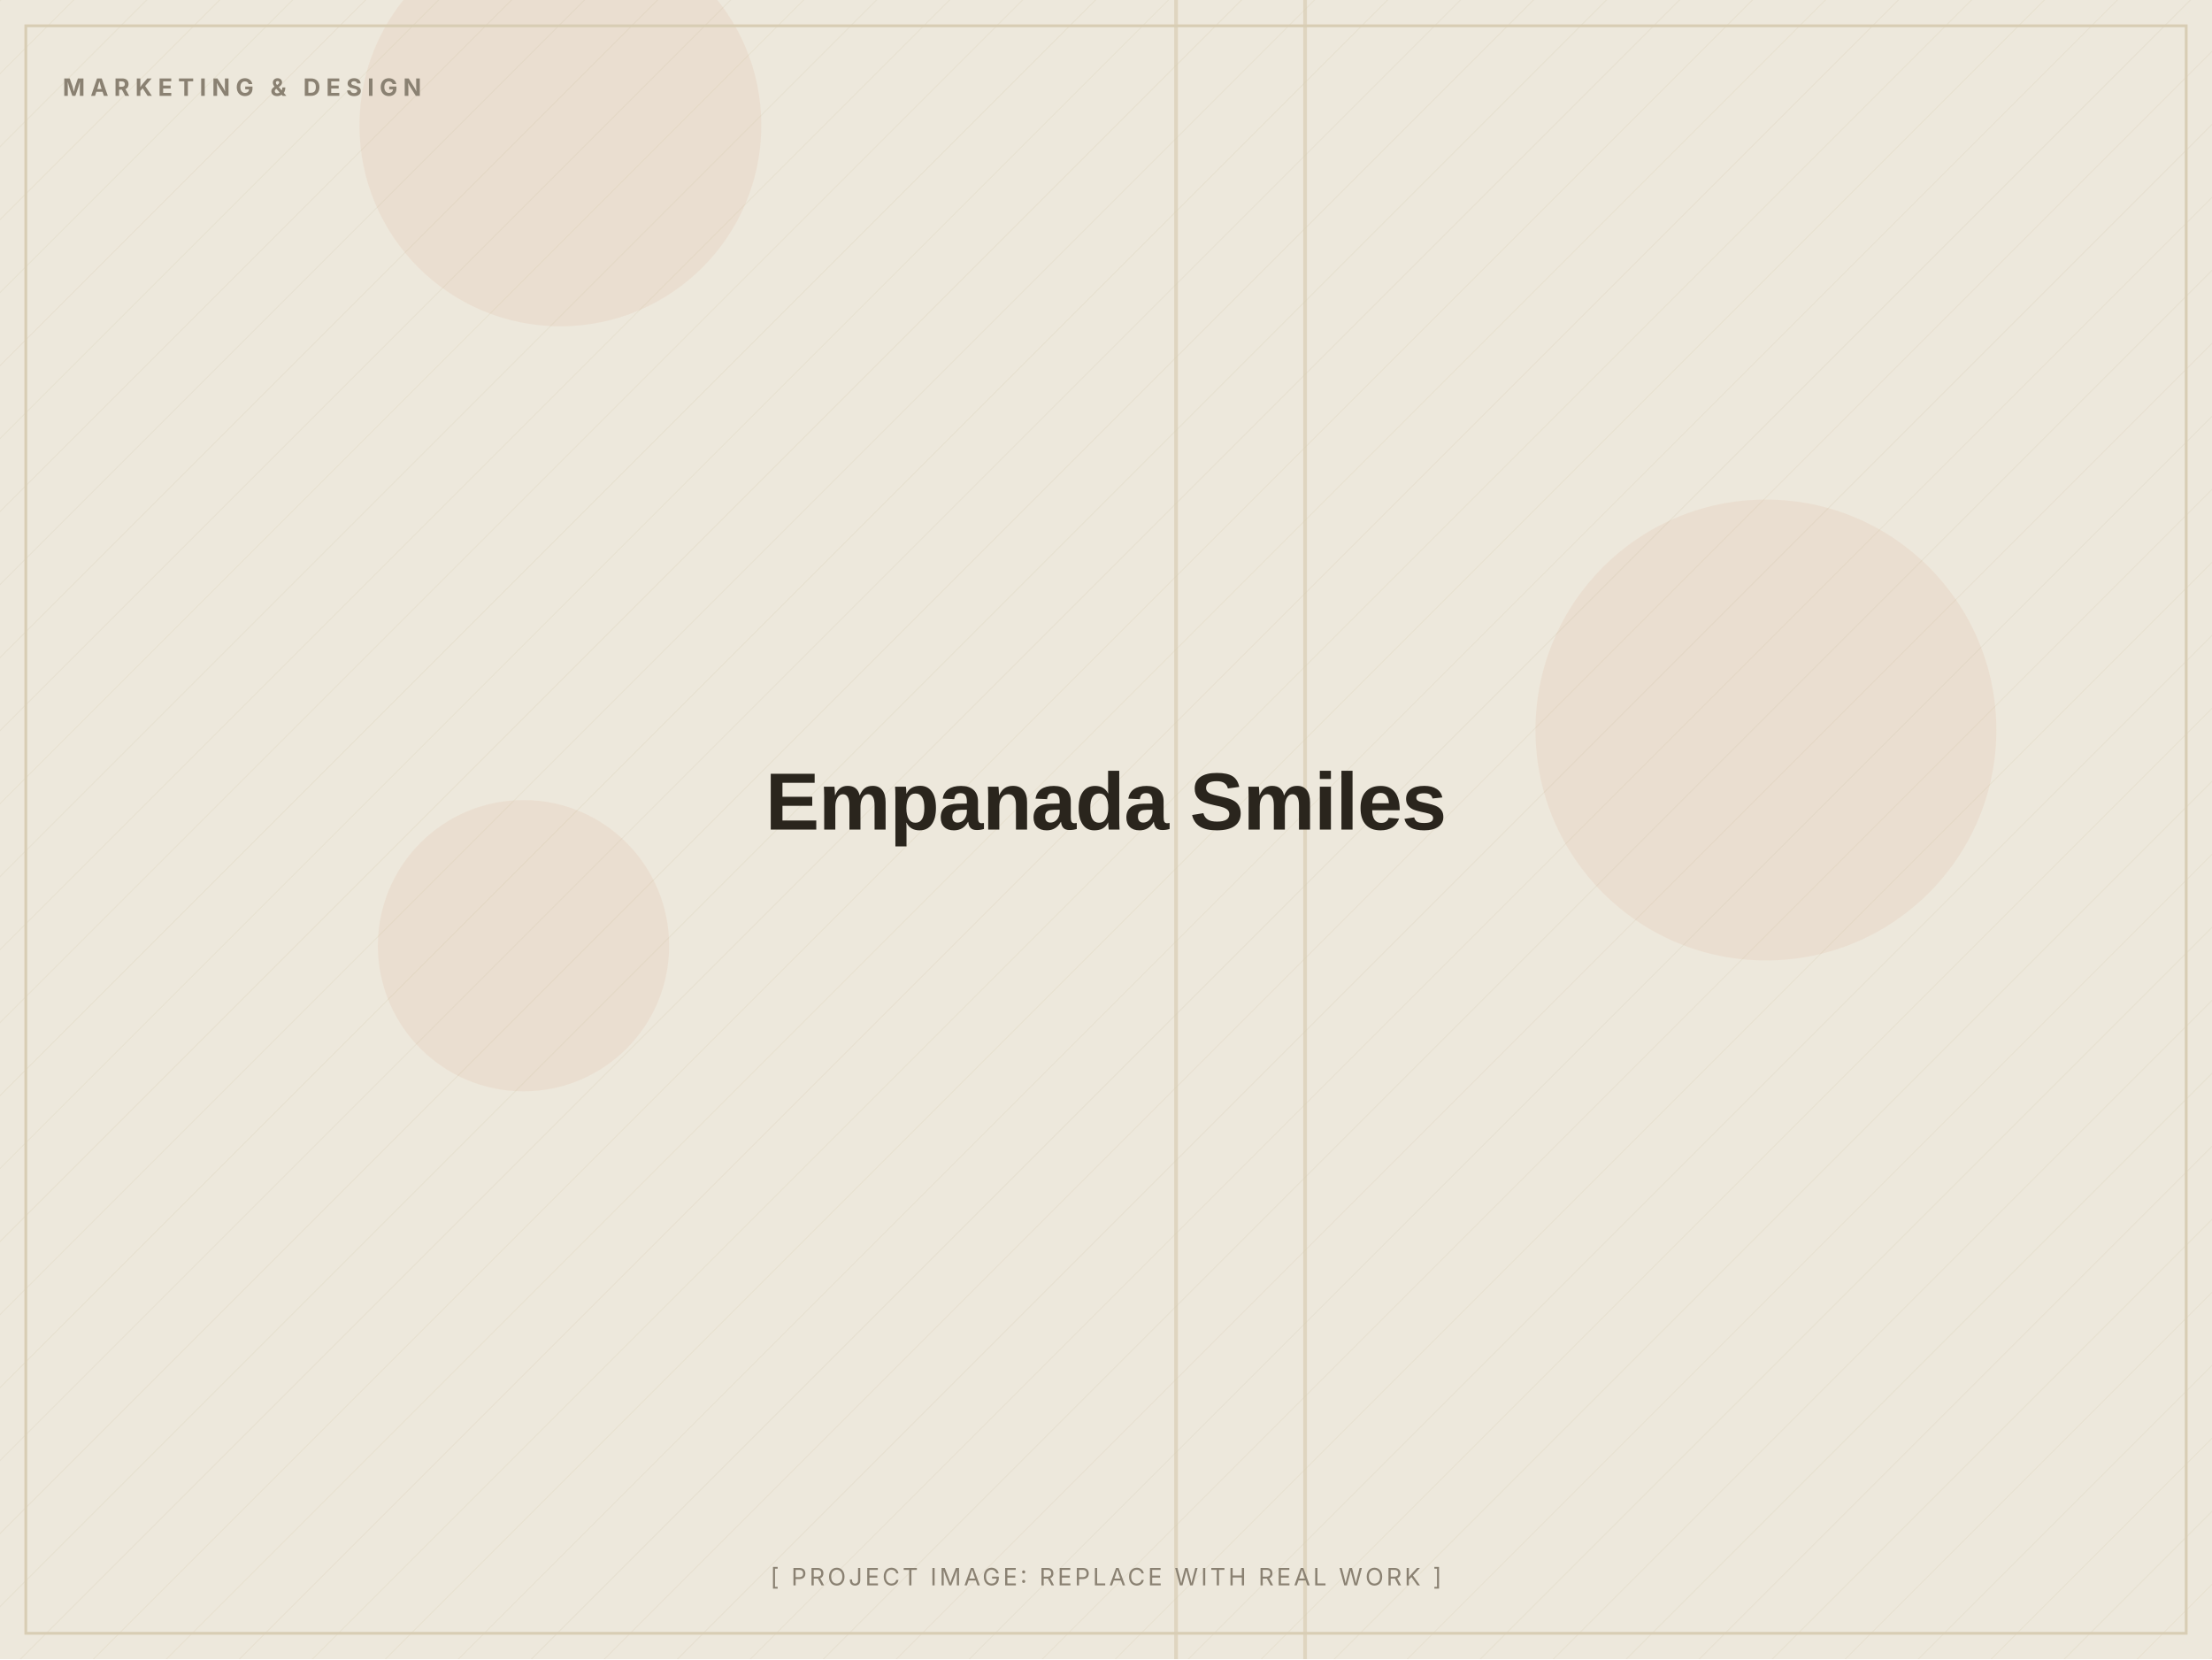
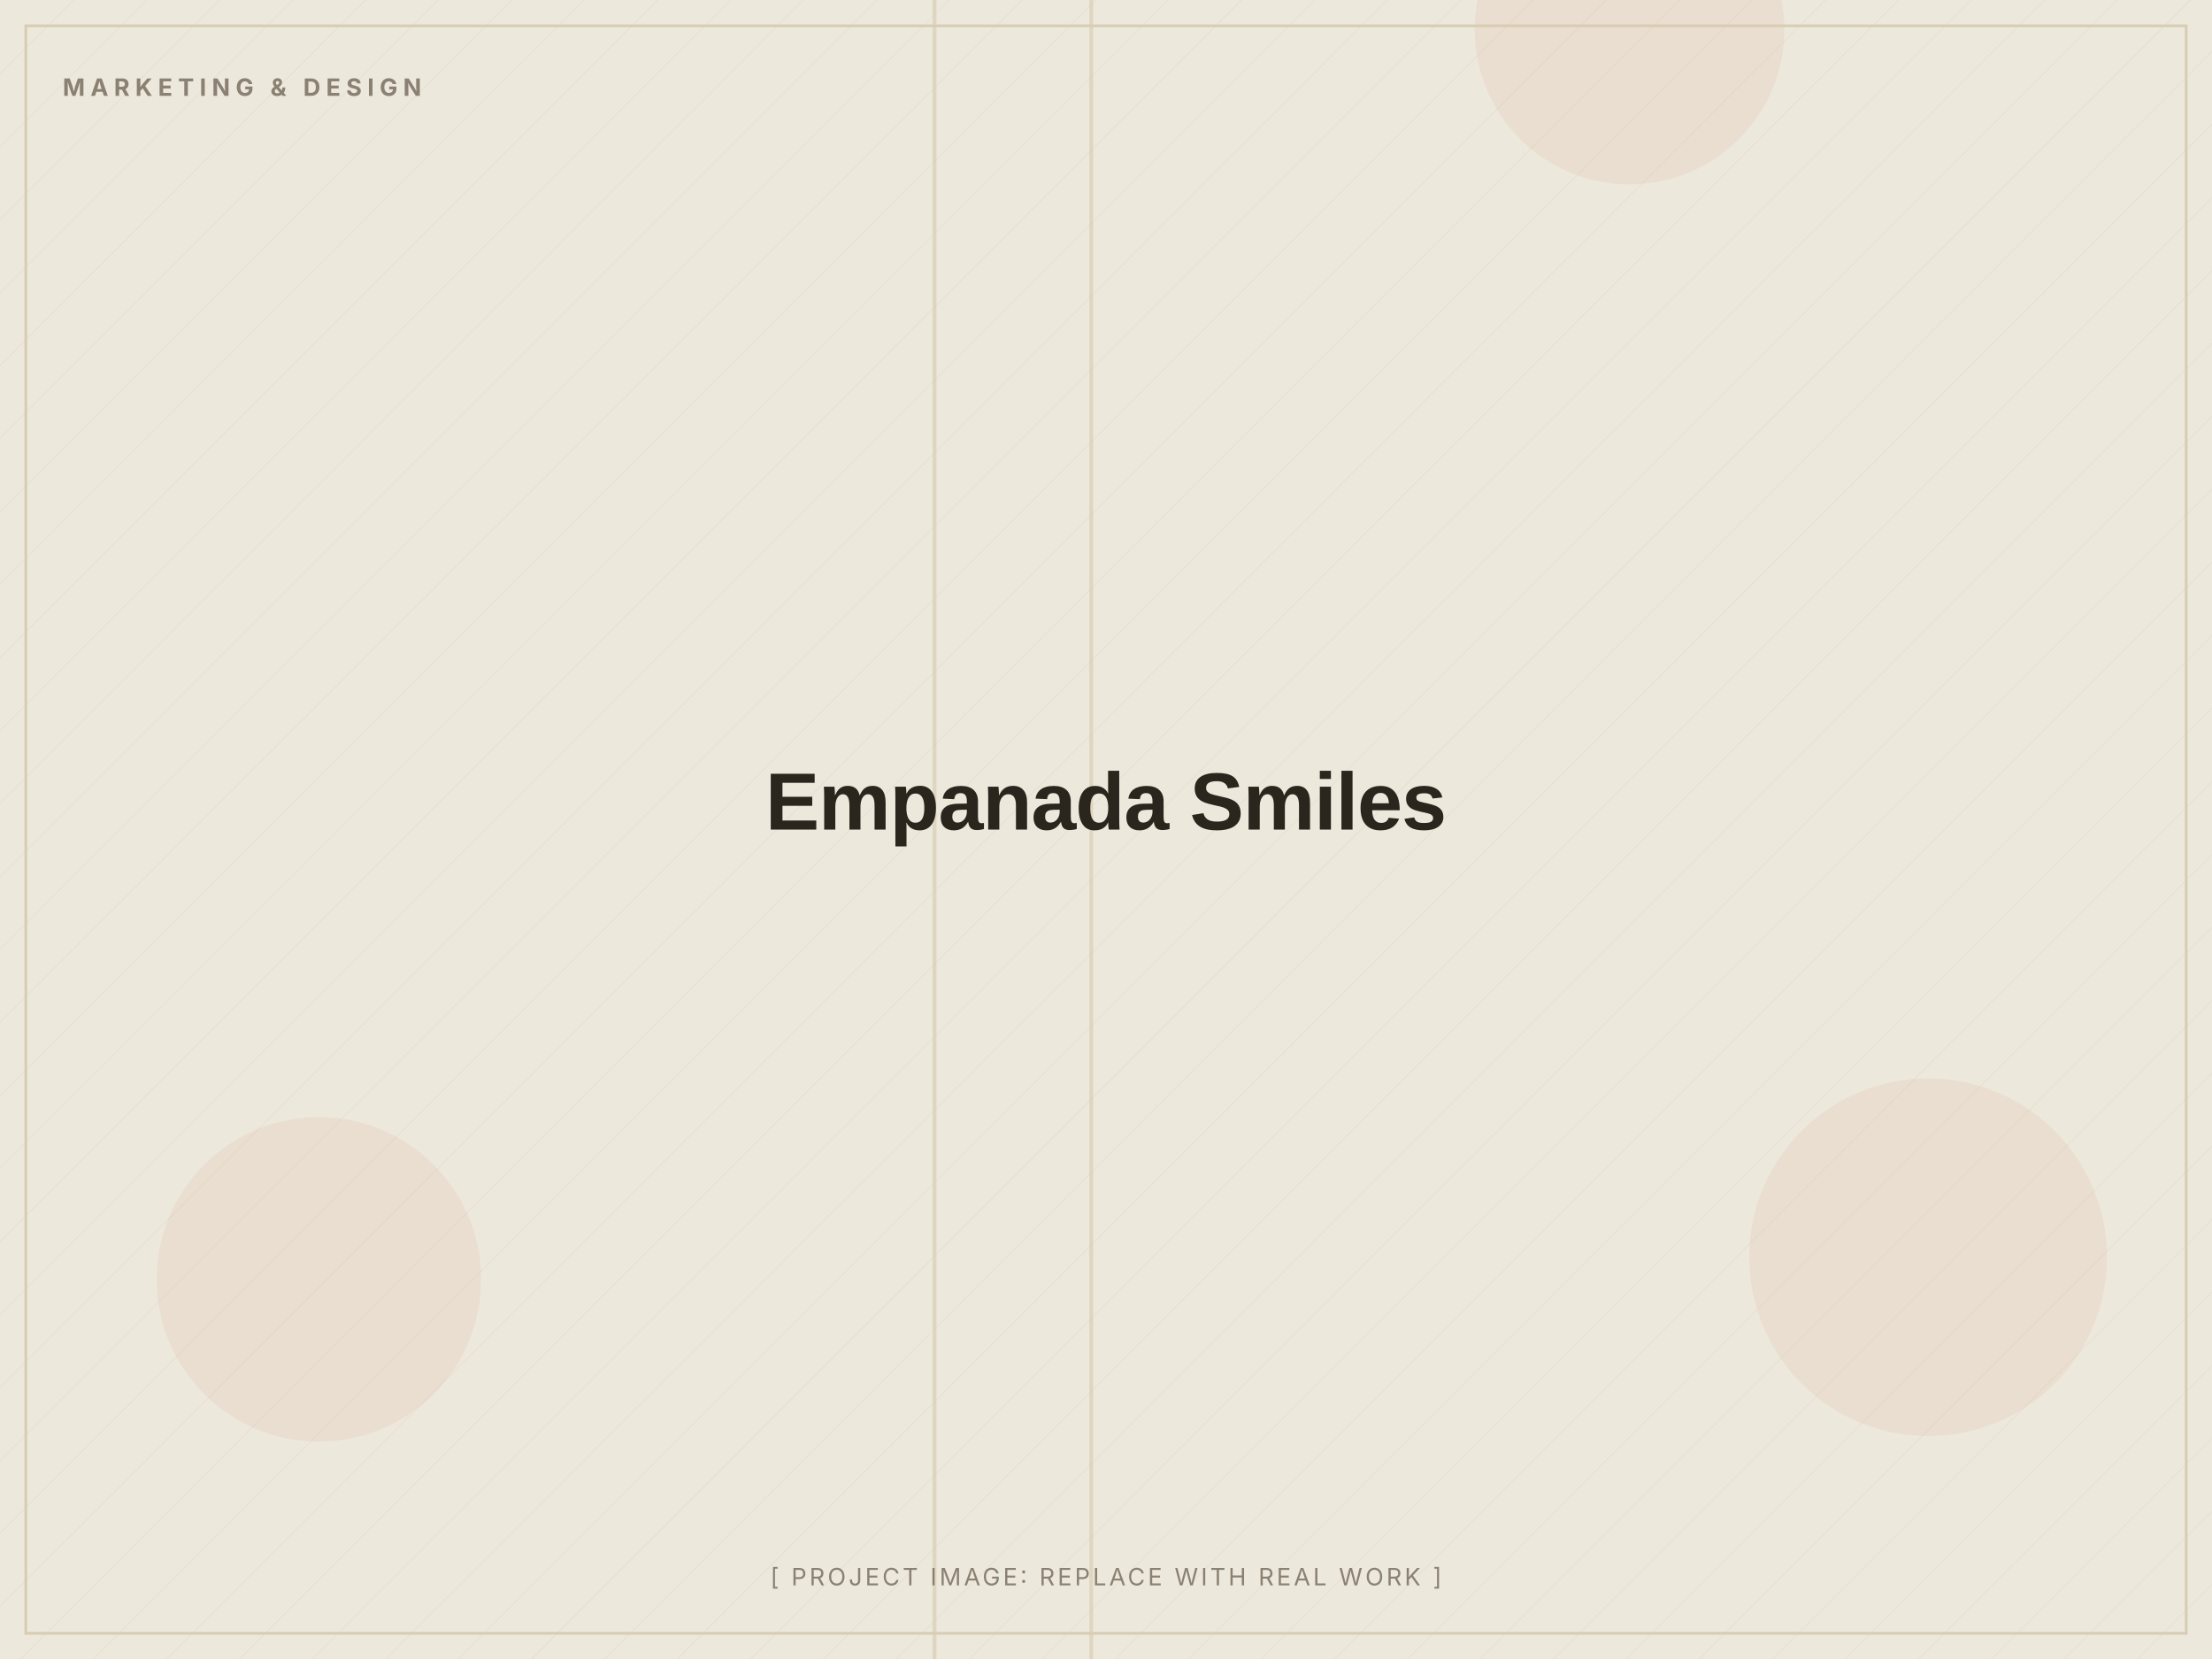
<svg xmlns="http://www.w3.org/2000/svg" width="1200" height="900" viewBox="0 0 1200 900" role="img" aria-label="Empanada Smiles (placeholder image)">
  <defs>
    <pattern id="d" width="28" height="28" patternUnits="userSpaceOnUse" patternTransform="rotate(45)">
      <line x1="0" y1="0" x2="0" y2="28" stroke="#D8CDB4" stroke-width="1" opacity="0.5" />
    </pattern>
  </defs>
  <rect width="1200" height="900" fill="#EDE8DC" />
  <rect width="1200" height="900" fill="url(#d)" opacity="0.55" />
-   <circle cx="958" cy="396" r="125" fill="#C2410C" opacity="0.06" />
-   <circle cx="284" cy="513" r="79" fill="#C2410C" opacity="0.06" />
-   <circle cx="304" cy="68" r="109" fill="#C2410C" opacity="0.06" />
-   <rect x="637" y="0" width="2" height="900" fill="#D8CDB4" opacity="0.7" />
-   <rect x="707" y="0" width="2" height="900" fill="#D8CDB4" opacity="0.7" />
+   <circle cx="173" cy="694" r="88" fill="#C2410C" opacity="0.06" />
+   <circle cx="1046" cy="682" r="97" fill="#C2410C" opacity="0.06" />
+   <circle cx="884" cy="16" r="84" fill="#C2410C" opacity="0.06" />
+   <rect x="506" y="0" width="2" height="900" fill="#D8CDB4" opacity="0.7" />
+   <rect x="591" y="0" width="2" height="900" fill="#D8CDB4" opacity="0.7" />
  <rect x="14" y="14" width="1172" height="872" fill="none" stroke="#D8CDB4" stroke-width="1.5" />
  <text x="34" y="52" font-family="Inter, Arial, sans-serif" font-weight="700" font-size="13" letter-spacing="3" fill="#8A8172">MARKETING &amp; DESIGN</text>
  <text x="600.0" y="450.0" text-anchor="middle" font-family="Archivo, Arial, sans-serif" font-weight="800" font-size="44" letter-spacing="-0.5" fill="#2A251D">Empanada Smiles</text>
  <text x="600.0" y="860" text-anchor="middle" font-family="Inter, Arial, sans-serif" font-size="13" letter-spacing="1.5" fill="#8A8172">[ PROJECT IMAGE: REPLACE WITH REAL WORK ]</text>
</svg>
